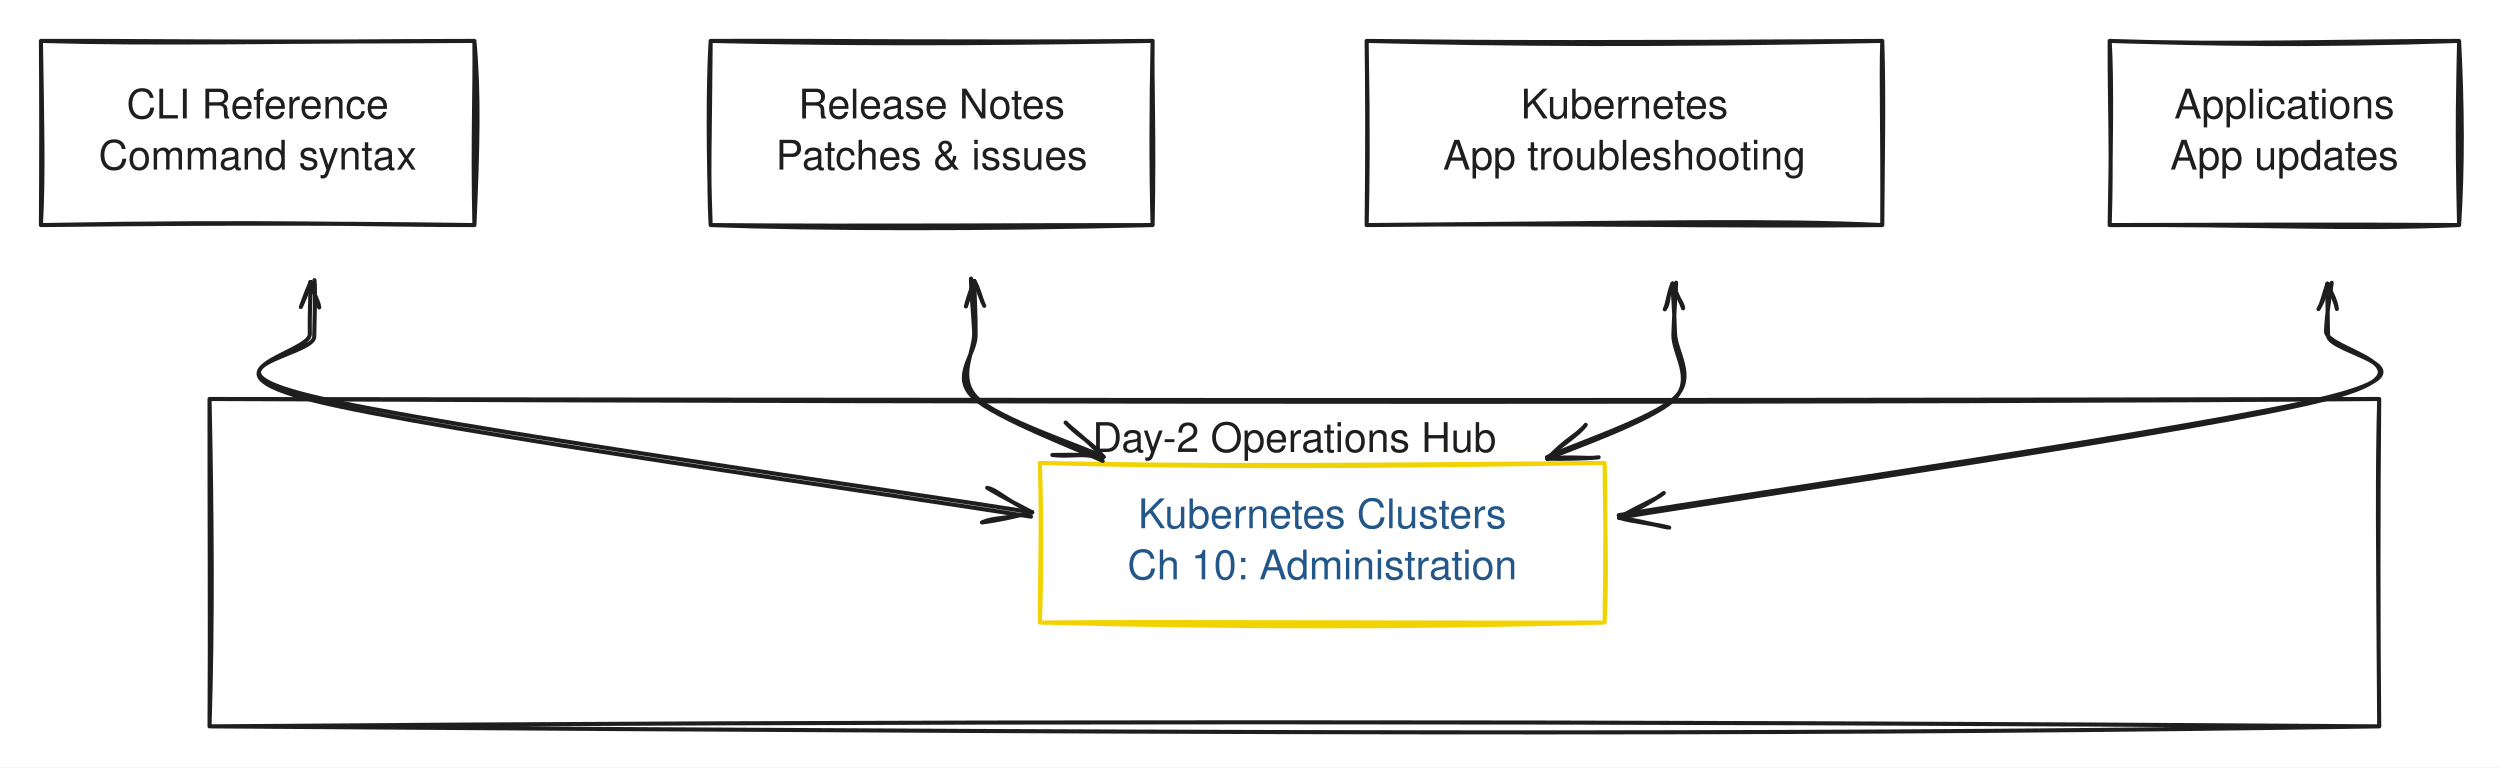
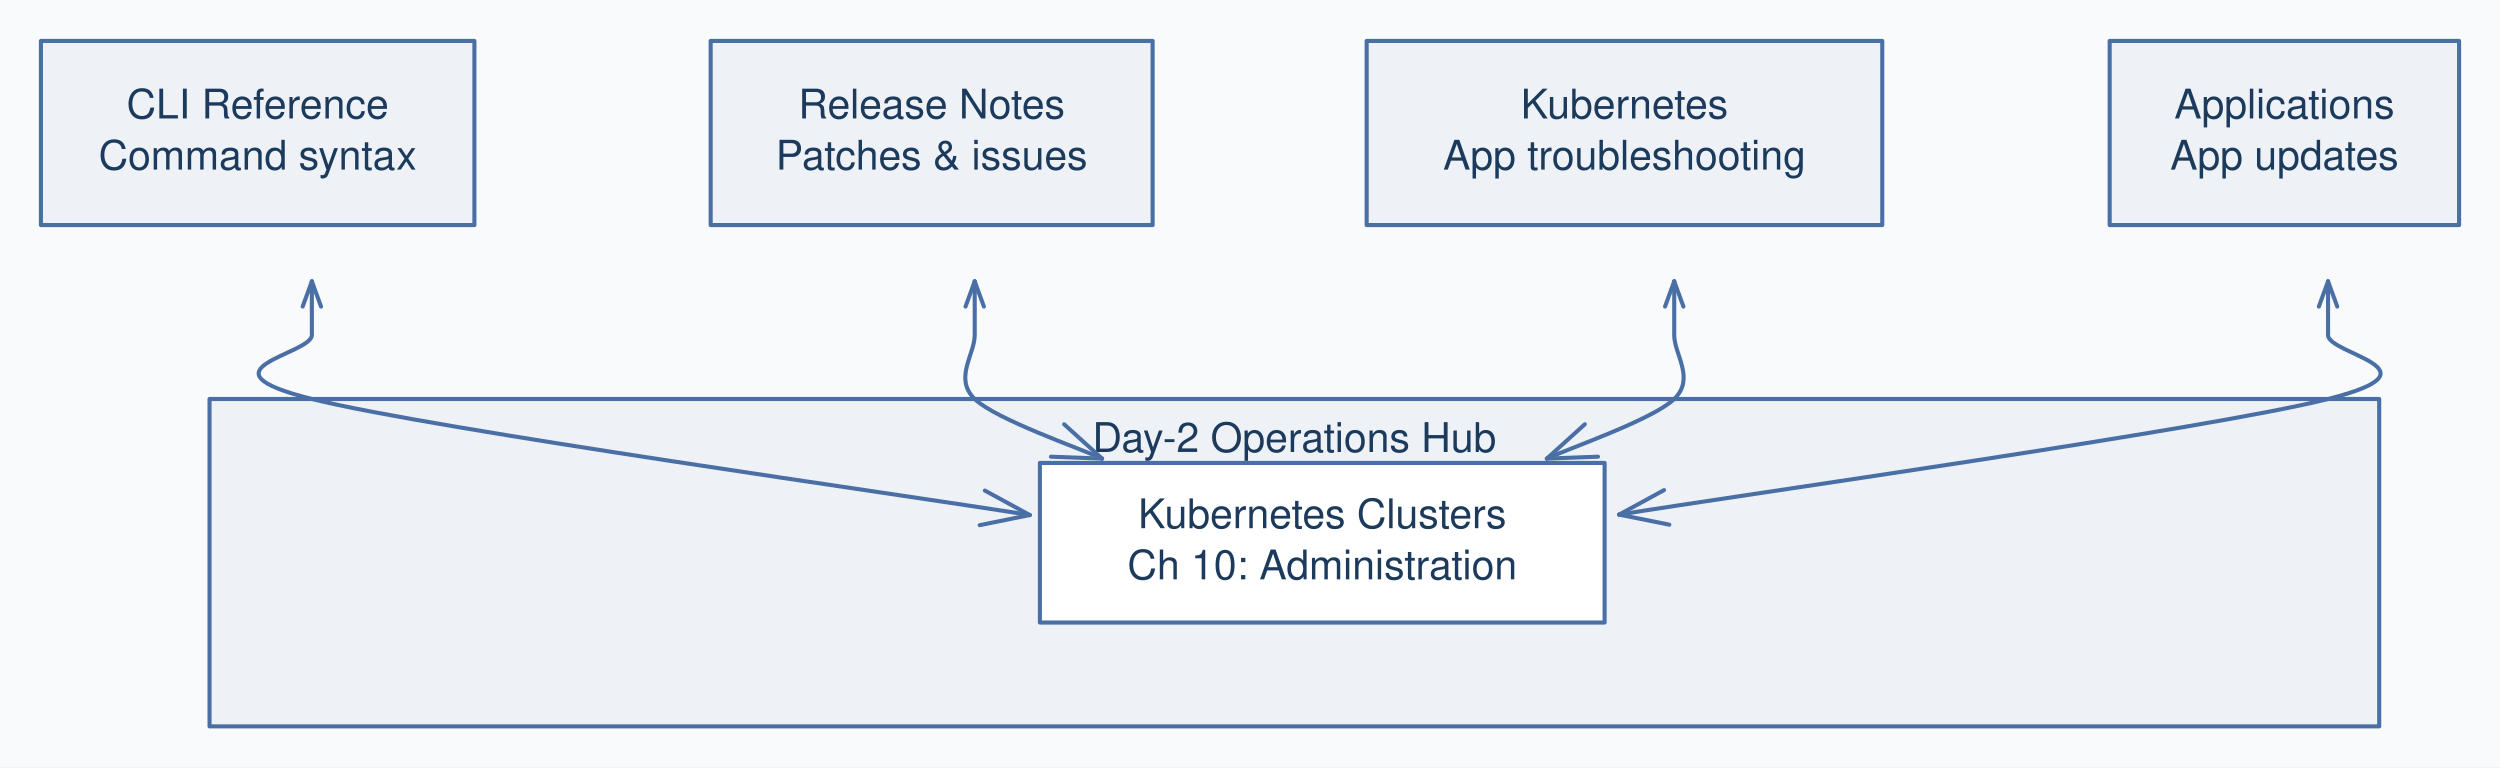
<svg xmlns="http://www.w3.org/2000/svg" version="1.1" viewBox="0 0 1221.84 375" width="1221.84" height="375">
  <defs>
    <style class="style-fonts">
      </style>
  </defs>
-   <rect x="0" y="0" width="1221.84" height="375" fill="#ffffff" />
+   <rect x="0" y="0" width="1221.84" height="375" fill="#F8FAFC" />
  <g stroke-linecap="round" transform="translate(102.4121 195) rotate(0 530.1953 80)">
-     <path d="M0 0 C339.93 0.52, 681.07 0.87, 1060.39 0 M0 0 C421.37 1.85, 842.99 1.85, 1060.39 0 M1060.39 0 C1059.44 33.79, 1059.74 69.55, 1060.39 160 M1060.39 0 C1059.87 55.07, 1059.93 109.29, 1060.39 160 M1060.39 160 C690.98 157.29, 321.31 157.4, 0 160 M1060.39 160 C814.68 163.84, 568.96 164.03, 0 160 M0 160 C0.35 110.12, -0.06 56.97, 0 0 M0 160 C1.62 108.62, 1.21 58.47, 0 0" stroke="#1e1e1e" stroke-width="2" fill="none" />
+     <path d="M0 0 L1060.39 0 L1060.39 160 L0 160" stroke="none" stroke-width="0" fill="#EEF2F7" />
+     <path d="M0 0 C340.14 0, 680.28 0, 1060.39 0 M0 0 C421.61 0, 843.21 0, 1060.39 0 M1060.39 0 C1060.39 33.8, 1060.39 67.61, 1060.39 160 M1060.39 0 C1060.39 54.99, 1060.39 109.97, 1060.39 160 M1060.39 160 C690.89 160, 321.38 160, 0 160 M1060.39 160 C814.77 160, 569.15 160, 0 160 M0 160 C0 108.46, 0 56.92, 0 0 M0 160 C0 109.47, 0 58.93, 0 0" stroke="#4A6FA5" stroke-width="2" fill="none" />
  </g>
  <g transform="translate(512.6074 203) rotate(0 120 12.5)">
-     <text x="120" y="17.9" font-family="Helvetica, Segoe UI Emoji" font-size="20px" fill="#1e1e1e" text-anchor="middle" style="white-space: pre;" direction="ltr" dominant-baseline="alphabetic">Day-2 Operations Hub</text>
+     <text x="120" y="17.9" font-family="Helvetica, Segoe UI Emoji" font-size="20px" fill="#1B3A5C" text-anchor="middle" style="white-space: pre;" direction="ltr" dominant-baseline="alphabetic">Day-2 Operations Hub</text>
  </g>
  <g stroke-linecap="round" transform="translate(508.2324 226.25) rotate(0 138 39)">
-     <path d="M1.42 0.22 L277.91 0.49 L277.01 77.92 L1.68 78.19" stroke="none" stroke-width="0" fill="#fff" />
-     <path d="M0 0 C74.61 1.52, 148.85 1.1, 276 0 M0 0 C78.78 2.25, 158.82 1.92, 276 0 M276 0 C276.67 18.07, 276.42 32.42, 276 78 M276 0 C276.05 28.35, 277.34 54.9, 276 78 M276 78 C182.87 80.52, 89.57 80.41, 0 78 M276 78 C167.1 78.22, 57.73 77.35, 0 78 M0 78 C-0.15 54.99, 0.93 36.44, 0 0 M0 78 C0.93 52.46, 0.92 27, 0 0" stroke="#F1D302" stroke-width="2" fill="none" />
+     <path d="M0 0 L276 0 L276 78 L0 78" stroke="none" stroke-width="0" fill="#FFFFFF" />
+     <path d="M0 0 C74.48 0, 148.96 0, 276 0 M0 0 C79.22 0, 158.44 0, 276 0 M276 0 C276 16.8, 276 33.6, 276 78 M276 0 C276 27.58, 276 55.17, 276 78 M276 78 C183.29 78, 90.58 78, 0 78 M276 78 C167 78, 58.01 78, 0 78 M0 78 C0 56.38, 0 34.76, 0 0 M0 78 C0 52.28, 0 26.56, 0 0" stroke="#4A6FA5" stroke-width="2" fill="none" />
  </g>
  <g transform="translate(520.2324 240.25) rotate(0 126 25)">
-     <text x="126" y="17.9" font-family="Helvetica, Segoe UI Emoji" font-size="20px" fill="#235789" text-anchor="middle" style="white-space: pre;" direction="ltr" dominant-baseline="alphabetic">Kubernetes Clusters</text>
-     <text x="126" y="42.9" font-family="Helvetica, Segoe UI Emoji" font-size="20px" fill="#235789" text-anchor="middle" style="white-space: pre;" direction="ltr" dominant-baseline="alphabetic">Ch 10: Administration</text>
+     <text x="126" y="17.9" font-family="Helvetica, Segoe UI Emoji" font-size="20px" fill="#1B3A5C" text-anchor="middle" style="white-space: pre;" direction="ltr" dominant-baseline="alphabetic">Kubernetes Clusters</text>
+     <text x="126" y="42.9" font-family="Helvetica, Segoe UI Emoji" font-size="20px" fill="#1B3A5C" text-anchor="middle" style="white-space: pre;" direction="ltr" dominant-baseline="alphabetic">Ch 10: Administration</text>
  </g>
  <g stroke-linecap="round" transform="translate(20 20) rotate(0 105.9297 45)">
-     <path d="M0 0 C58.18 1.68, 114.4 0.14, 211.86 0 M0 0 C47.94 -0.16, 95.88 0.78, 211.86 0 M211.86 0 C214.23 25.84, 213.5 52.96, 211.86 90 M211.86 0 C212.17 24.67, 210.94 48.43, 211.86 90 M211.86 90 C163.85 90.06, 113.12 87.88, 0 90 M211.86 90 C130.66 88.78, 50.07 89.43, 0 90 M0 90 C1.35 65.39, 0.61 40.07, 0 0 M0 90 C0.22 58.19, 0.19 27.17, 0 0" stroke="#1e1e1e" stroke-width="2" fill="none" />
+     <path d="M0 0 L211.86 0 L211.86 90 L0 90" stroke="none" stroke-width="0" fill="#EEF2F7" />
+     <path d="M0 0 C57.02 0, 114.03 0, 211.86 0 M0 0 C47.93 0, 95.86 0, 211.86 0 M211.86 0 C211.86 25.54, 211.86 51.07, 211.86 90 M211.86 0 C211.86 24.52, 211.86 49.04, 211.86 90 M211.86 90 C162.55 90, 113.25 90, 0 90 M211.86 90 C130.77 90, 49.68 90, 0 90 M0 90 C0 65.69, 0 41.38, 0 0 M0 90 C0 58.15, 0 26.3, 0 0" stroke="#4A6FA5" stroke-width="2" fill="none" />
  </g>
  <g transform="translate(41.92969 40) rotate(0 84 25)">
-     <text x="84" y="17.9" font-family="Helvetica, Segoe UI Emoji" font-size="20px" fill="#1e1e1e" text-anchor="middle" style="white-space: pre;" direction="ltr" dominant-baseline="alphabetic">CLI Reference</text>
-     <text x="84" y="42.9" font-family="Helvetica, Segoe UI Emoji" font-size="20px" fill="#1e1e1e" text-anchor="middle" style="white-space: pre;" direction="ltr" dominant-baseline="alphabetic">Command syntax</text>
+     <text x="84" y="17.9" font-family="Helvetica, Segoe UI Emoji" font-size="20px" fill="#1B3A5C" text-anchor="middle" style="white-space: pre;" direction="ltr" dominant-baseline="alphabetic">CLI Reference</text>
+     <text x="84" y="42.9" font-family="Helvetica, Segoe UI Emoji" font-size="20px" fill="#1B3A5C" text-anchor="middle" style="white-space: pre;" direction="ltr" dominant-baseline="alphabetic">Command syntax</text>
  </g>
  <g stroke-linecap="round" transform="translate(347.3242 20) rotate(0 108 45)">
-     <path d="M0 0 C64.36 1.47, 124.51 1.57, 216 0 M0 0 C60.3 -0.24, 120.89 0.71, 216 0 M216 0 C215.31 32.29, 215.23 63.55, 216 90 M216 0 C215.64 21.99, 216.9 44.62, 216 90 M216 90 C149.93 89.92, 82.64 90.68, 0 90 M216 90 C133.29 92.17, 50.53 91.88, 0 90 M0 90 C-1.19 56.76, -1.32 21.07, 0 0 M0 90 C-1.22 67.8, -0.29 45.73, 0 0" stroke="#1e1e1e" stroke-width="2" fill="none" />
+     <path d="M0 0 L216 0 L216 90 L0 90" stroke="none" stroke-width="0" fill="#EEF2F7" />
+     <path d="M0 0 C63.05 0, 126.11 0, 216 0 M0 0 C60.27 0, 120.53 0, 216 0 M216 0 C216 32.19, 216 64.39, 216 90 M216 0 C216 22.05, 216 44.1, 216 90 M216 90 C148.7 90, 81.4 90, 0 90 M216 90 C133.28 90, 50.57 90, 0 90 M0 90 C0 56.16, 0 22.32, 0 0 M0 90 C0 68.34, 0 46.68, 0 0" stroke="#4A6FA5" stroke-width="2" fill="none" />
  </g>
  <g transform="translate(359.3242 40) rotate(0 96 25)">
-     <text x="96" y="17.9" font-family="Helvetica, Segoe UI Emoji" font-size="20px" fill="#1e1e1e" text-anchor="middle" style="white-space: pre;" direction="ltr" dominant-baseline="alphabetic">Release Notes</text>
-     <text x="96" y="42.9" font-family="Helvetica, Segoe UI Emoji" font-size="20px" fill="#1e1e1e" text-anchor="middle" style="white-space: pre;" direction="ltr" dominant-baseline="alphabetic">Patches &amp; issues</text>
+     <text x="96" y="17.9" font-family="Helvetica, Segoe UI Emoji" font-size="20px" fill="#1B3A5C" text-anchor="middle" style="white-space: pre;" direction="ltr" dominant-baseline="alphabetic">Release Notes</text>
+     <text x="96" y="42.9" font-family="Helvetica, Segoe UI Emoji" font-size="20px" fill="#1B3A5C" text-anchor="middle" style="white-space: pre;" direction="ltr" dominant-baseline="alphabetic">Patches &amp; issues</text>
  </g>
  <g stroke-linecap="round" transform="translate(667.9297 20) rotate(0 126 45)">
-     <path d="M0 0 C61.69 0.71, 122.02 0.81, 252 0 M0 0 C70.63 1.72, 140.2 2.3, 252 0 M252 0 C252.95 29.05, 252.14 61.76, 252 90 M252 0 C251.35 19.89, 252.25 41.68, 252 90 M252 90 C174.51 90.85, 100.05 88.88, 0 90 M252 90 C197.03 87.4, 141.82 88.92, 0 90 M0 90 C0.48 69.73, 0.82 47.13, 0 0 M0 90 C0.44 54.51, 0.28 19.3, 0 0" stroke="#1e1e1e" stroke-width="2" fill="none" />
+     <path d="M0 0 L252 0 L252 90 L0 90" stroke="none" stroke-width="0" fill="#EEF2F7" />
+     <path d="M0 0 C61.31 0, 122.63 0, 252 0 M0 0 C70.34 0, 140.68 0, 252 0 M252 0 C252 30.52, 252 61.04, 252 90 M252 0 C252 20.6, 252 41.2, 252 90 M252 90 C175.86 90, 99.72 90, 0 90 M252 90 C196.82 90, 141.64 90, 0 90 M0 90 C0 68.72, 0 47.44, 0 0 M0 90 C0 54.83, 0 19.66, 0 0" stroke="#4A6FA5" stroke-width="2" fill="none" />
  </g>
  <g transform="translate(679.9297 40) rotate(0 114 25)">
-     <text x="114" y="17.9" font-family="Helvetica, Segoe UI Emoji" font-size="20px" fill="#1e1e1e" text-anchor="middle" style="white-space: pre;" direction="ltr" dominant-baseline="alphabetic">Kubernetes</text>
-     <text x="114" y="42.9" font-family="Helvetica, Segoe UI Emoji" font-size="20px" fill="#1e1e1e" text-anchor="middle" style="white-space: pre;" direction="ltr" dominant-baseline="alphabetic">App troubleshooting</text>
+     <text x="114" y="17.9" font-family="Helvetica, Segoe UI Emoji" font-size="20px" fill="#1B3A5C" text-anchor="middle" style="white-space: pre;" direction="ltr" dominant-baseline="alphabetic">Kubernetes</text>
+     <text x="114" y="42.9" font-family="Helvetica, Segoe UI Emoji" font-size="20px" fill="#1B3A5C" text-anchor="middle" style="white-space: pre;" direction="ltr" dominant-baseline="alphabetic">App troubleshooting</text>
  </g>
  <g stroke-linecap="round" transform="translate(1031.074 20) rotate(0 85.38281 45)">
-     <path d="M0 0 C57.78 2.06, 116.88 -0.05, 170.77 0 M0 0 C48.77 1.45, 97.12 2.56, 170.77 0 M170.77 0 C172.45 32.55, 172.6 61.79, 170.77 90 M170.77 0 C170.43 20.08, 169.55 39.86, 170.77 90 M170.77 90 C119.44 92.39, 67.53 89.54, 0 90 M170.77 90 C116.32 89.6, 60.66 89.81, 0 90 M0 90 C1.14 56.36, -0.14 28.3, 0 0 M0 90 C0.57 54.98, 1.22 19.57, 0 0" stroke="#1e1e1e" stroke-width="2" fill="none" />
+     <path d="M0 0 L170.77 0 L170.77 90 L0 90" stroke="none" stroke-width="0" fill="#EEF2F7" />
+     <path d="M0 0 C58 0, 116.01 0, 170.77 0 M0 0 C48.84 0, 97.68 0, 170.77 0 M170.77 0 C170.77 31.8, 170.77 63.61, 170.77 90 M170.77 0 C170.77 20.26, 170.77 40.52, 170.77 90 M170.77 90 C119.12 90, 67.48 90, 0 90 M170.77 90 C115.93 90, 61.09 90, 0 90 M0 90 C0 58.3, 0 26.6, 0 0 M0 90 C0 54.87, 0 19.73, 0 0" stroke="#4A6FA5" stroke-width="2" fill="none" />
  </g>
  <g transform="translate(1044.457 40) rotate(0 72 25)">
-     <text x="72" y="17.9" font-family="Helvetica, Segoe UI Emoji" font-size="20px" fill="#1e1e1e" text-anchor="middle" style="white-space: pre;" direction="ltr" dominant-baseline="alphabetic">Applications</text>
-     <text x="72" y="42.9" font-family="Helvetica, Segoe UI Emoji" font-size="20px" fill="#1e1e1e" text-anchor="middle" style="white-space: pre;" direction="ltr" dominant-baseline="alphabetic">App updates</text>
+     <text x="72" y="17.9" font-family="Helvetica, Segoe UI Emoji" font-size="20px" fill="#1B3A5C" text-anchor="middle" style="white-space: pre;" direction="ltr" dominant-baseline="alphabetic">Applications</text>
+     <text x="72" y="42.9" font-family="Helvetica, Segoe UI Emoji" font-size="20px" fill="#1B3A5C" text-anchor="middle" style="white-space: pre;" direction="ltr" dominant-baseline="alphabetic">App updates</text>
  </g>
  <g stroke-linecap="round">
    <g transform="translate(152.4125 137.5) rotate(0 175.4419 57.11)">
-       <path d="M-0.6 0.31 C-0.59 4.72, -1.18 16.16, -1.01 25.79 C-0.84 35.43, -58.33 43.27, 0.42 58.14 C59.16 73.01, 293.01 105.51, 351.47 115.02 M1.29 -0.57 C1.75 4.06, 1.41 17.64, 1.17 27.09 C0.94 36.54, -58.61 41.83, -0.13 56.13 C58.34 70.43, 293.7 103.5, 352.02 112.88" stroke="#1e1e1e" stroke-width="2" fill="none" />
+       <path d="M0 0 C0 4.38, 0 16.67, 0 26.25 C0 35.83, -58.48 42.84, 0 57.5 C58.48 72.16, 292.4 104.77, 350.88 114.22 M0 0 C0 4.38, 0 16.67, 0 26.25 C0 35.83, -58.48 42.84, 0 57.5 C58.48 72.16, 292.4 104.77, 350.88 114.22" stroke="#4A6FA5" stroke-width="2" fill="none" />
    </g>
    <g transform="translate(152.4125 137.5) rotate(0 175.4419 57.11)">
-       <path d="M3.6 12.75 C3.11 8.96, 1.36 7.85, -0.6 0.31 M3.6 12.75 C2.2 8.92, 0.85 4.26, -0.6 0.31" stroke="#1e1e1e" stroke-width="2" fill="none" />
+       <path d="M4.49 12.33 C3.53 9.69, 2.56 7.04, 0 0 M4.49 12.33 C2.9 7.98, 1.32 3.62, 0 0" stroke="#4A6FA5" stroke-width="2" fill="none" />
    </g>
    <g transform="translate(152.4125 137.5) rotate(0 175.4419 57.11)">
-       <path d="M-5.38 12.54 C-3.95 8.84, -3.76 7.77, -0.6 0.31 M-5.38 12.54 C-3.61 8.73, -1.78 4.14, -0.6 0.31" stroke="#1e1e1e" stroke-width="2" fill="none" />
+       <path d="M-4.49 12.33 C-3.53 9.69, -2.56 7.04, 0 0 M-4.49 12.33 C-2.9 7.98, -1.32 3.62, 0 0" stroke="#4A6FA5" stroke-width="2" fill="none" />
    </g>
    <g transform="translate(152.4125 137.5) rotate(0 175.4419 57.11)">
-       <path d="M327.51 117.83 C333.32 115.21, 337.29 116.52, 352.02 112.88 M327.51 117.83 C336.36 116.74, 345.23 114.58, 352.02 112.88" stroke="#1e1e1e" stroke-width="2" fill="none" />
+       <path d="M326.38 119.17 C331.63 118.11, 336.89 117.05, 350.88 114.22 M326.38 119.17 C335.04 117.42, 343.7 115.67, 350.88 114.22" stroke="#4A6FA5" stroke-width="2" fill="none" />
    </g>
    <g transform="translate(152.4125 137.5) rotate(0 175.4419 57.11)">
-       <path d="M330.07 100.92 C335.23 101.91, 338.66 106.85, 352.02 112.88 M330.07 100.92 C338.1 105.82, 346.06 109.64, 352.02 112.88" stroke="#1e1e1e" stroke-width="2" fill="none" />
+       <path d="M328.93 102.26 C333.64 104.83, 338.34 107.39, 350.88 114.22 M328.93 102.26 C336.69 106.49, 344.44 110.71, 350.88 114.22" stroke="#4A6FA5" stroke-width="2" fill="none" />
    </g>
  </g>
  <mask />
  <g stroke-linecap="round">
    <g transform="translate(476.3775 137.5) rotate(0 31.12187 43.315)">
-       <path d="M-0.22 -0.2 C-0.21 4.36, 0.57 17.09, 0.44 26.52 C0.31 35.96, -11.37 46.22, -1.02 56.42 C9.33 66.63, 52.08 82.69, 62.54 87.76 M-1.8 -1.35 C-1.94 2.9, -0.8 14.79, -0.27 24.54 C0.25 34.3, -9.19 46.97, 1.34 57.18 C11.88 67.38, 52.55 80.77, 62.95 85.79" stroke="#1e1e1e" stroke-width="2" fill="none" />
+       <path d="M0 0 C0 4.38, 0 16.67, 0 26.25 C0 35.83, -10.37 47.44, 0 57.5 C10.37 67.56, 51.87 81.77, 62.24 86.63 M0 0 C0 4.38, 0 16.67, 0 26.25 C0 35.83, -10.37 47.44, 0 57.5 C10.37 67.56, 51.87 81.77, 62.24 86.63" stroke="#4A6FA5" stroke-width="2" fill="none" />
    </g>
    <g transform="translate(476.3775 137.5) rotate(0 31.12187 43.315)">
-       <path d="M4.67 11.98 C2.92 8.43, 1.82 2.8, -0.22 -0.2 M4.67 11.98 C3.34 9.57, 2.51 6.36, -0.22 -0.2" stroke="#1e1e1e" stroke-width="2" fill="none" />
+       <path d="M4.49 12.33 C3.01 8.26, 1.52 4.18, 0 0 M4.49 12.33 C3.55 9.74, 2.6 7.15, 0 0" stroke="#4A6FA5" stroke-width="2" fill="none" />
    </g>
    <g transform="translate(476.3775 137.5) rotate(0 31.12187 43.315)">
-       <path d="M-4.3 12.27 C-3.09 8.64, -1.22 2.92, -0.22 -0.2 M-4.3 12.27 C-3.74 9.72, -2.69 6.44, -0.22 -0.2" stroke="#1e1e1e" stroke-width="2" fill="none" />
+       <path d="M-4.49 12.33 C-3.01 8.26, -1.52 4.18, 0 0 M-4.49 12.33 C-3.55 9.74, -2.6 7.15, 0 0" stroke="#4A6FA5" stroke-width="2" fill="none" />
    </g>
    <g transform="translate(476.3775 137.5) rotate(0 31.12187 43.315)">
-       <path d="M37.96 84.86 C45.88 85.95, 54.93 83.83, 62.95 85.79 M37.96 84.86 C42.81 84.98, 48.37 84.19, 62.95 85.79" stroke="#1e1e1e" stroke-width="2" fill="none" />
+       <path d="M37.26 85.7 C45.52 86.01, 53.78 86.31, 62.24 86.63 M37.26 85.7 C42.51 85.9, 47.77 86.09, 62.24 86.63" stroke="#4A6FA5" stroke-width="2" fill="none" />
    </g>
    <g transform="translate(476.3775 137.5) rotate(0 31.12187 43.315)">
-       <path d="M44.41 69.02 C50.08 75.34, 57 78.45, 62.95 85.79 M44.41 69.02 C47.94 72.53, 52.14 75.07, 62.95 85.79" stroke="#1e1e1e" stroke-width="2" fill="none" />
+       <path d="M43.7 69.86 C49.83 75.4, 55.96 80.95, 62.24 86.63 M43.7 69.86 C47.6 73.39, 51.5 76.91, 62.24 86.63" stroke="#4A6FA5" stroke-width="2" fill="none" />
    </g>
  </g>
  <mask />
  <g stroke-linecap="round">
    <g transform="translate(818.2525 137.5) rotate(0 -31.1225 43.315)">
-       <path d="M-0.82 1.11 C-0.74 5.47, 0.17 15.87, 0.36 25.16 C0.56 34.46, 10.77 46.73, 0.35 56.86 C-10.08 66.99, -51.93 80.82, -62.2 85.96 M0.94 0.65 C0.91 5.21, -0.2 16.6, -0.4 26.13 C-0.59 35.66, 10.02 47.74, -0.24 57.84 C-10.49 67.94, -51.59 82.19, -61.94 86.71" stroke="#1e1e1e" stroke-width="2" fill="none" />
+       <path d="M0 0 C0 4.38, 0 16.67, 0 26.25 C0 35.83, 10.37 47.44, 0 57.5 C-10.37 67.56, -51.87 81.77, -62.24 86.63 M0 0 C0 4.38, 0 16.67, 0 26.25 C0 35.83, 10.37 47.44, 0 57.5 C-10.37 67.56, -51.87 81.77, -62.24 86.63" stroke="#4A6FA5" stroke-width="2" fill="none" />
    </g>
    <g transform="translate(818.2525 137.5) rotate(0 -31.1225 43.315)">
-       <path d="M4.34 13.18 C4.15 10.03, 0.25 6.51, -0.82 1.11 M4.34 13.18 C3.56 10.76, 1.32 6.56, -0.82 1.11" stroke="#1e1e1e" stroke-width="2" fill="none" />
+       <path d="M4.49 12.33 C3.18 8.75, 1.88 5.17, 0 0 M4.49 12.33 C3.38 9.29, 2.27 6.25, 0 0" stroke="#4A6FA5" stroke-width="2" fill="none" />
    </g>
    <g transform="translate(818.2525 137.5) rotate(0 -31.1225 43.315)">
-       <path d="M-4.63 13.67 C-2.2 10.44, -3.5 6.78, -0.82 1.11 M-4.63 13.67 C-3.2 11.18, -3.23 6.86, -0.82 1.11" stroke="#1e1e1e" stroke-width="2" fill="none" />
+       <path d="M-4.49 12.33 C-3.18 8.75, -1.88 5.17, 0 0 M-4.49 12.33 C-3.38 9.29, -2.27 6.25, 0 0" stroke="#4A6FA5" stroke-width="2" fill="none" />
    </g>
    <g transform="translate(818.2525 137.5) rotate(0 -31.1225 43.315)">
-       <path d="M-43.25 70.11 C-46.97 75.4, -56.06 80.2, -61.94 86.71 M-43.25 70.11 C-47.09 74.99, -53.18 77.23, -61.94 86.71" stroke="#1e1e1e" stroke-width="2" fill="none" />
+       <path d="M-43.7 69.86 C-49.09 74.73, -54.48 79.6, -62.24 86.63 M-43.7 69.86 C-48.28 74, -52.85 78.13, -62.24 86.63" stroke="#4A6FA5" stroke-width="2" fill="none" />
    </g>
    <g transform="translate(818.2525 137.5) rotate(0 -31.1225 43.315)">
-       <path d="M-36.95 86 C-42.36 86.64, -53.28 86.82, -61.94 86.71 M-36.95 86 C-42.35 86.93, -49.99 85.25, -61.94 86.71" stroke="#1e1e1e" stroke-width="2" fill="none" />
+       <path d="M-37.26 85.7 C-44.52 85.97, -51.78 86.24, -62.24 86.63 M-37.26 85.7 C-43.42 85.93, -49.59 86.16, -62.24 86.63" stroke="#4A6FA5" stroke-width="2" fill="none" />
    </g>
  </g>
  <mask />
  <g stroke-linecap="round">
    <g transform="translate(1137.803 137.5) rotate(0 -173.2356 57.005)">
-       <path d="M-0.28 1.17 C-0.43 5.52, -0.16 17.24, -0.02 26.46 C0.11 35.69, 58.31 41.87, 0.53 56.51 C-57.24 71.15, -289.03 104.59, -346.67 114.28 M1.78 0.74 C1.39 4.67, -0.69 15.03, -0.98 24.45 C-1.27 33.88, 57.64 42.13, 0.05 57.31 C-57.55 72.49, -288.83 105.84, -346.53 115.53" stroke="#1e1e1e" stroke-width="2" fill="none" />
+       <path d="M0 0 C0 4.38, 0 16.67, 0 26.25 C0 35.83, 57.75 42.87, 0 57.5 C-57.75 72.13, -288.73 104.59, -346.47 114.01 M0 0 C0 4.38, 0 16.67, 0 26.25 C0 35.83, 57.75 42.87, 0 57.5 C-57.75 72.13, -288.73 104.59, -346.47 114.01" stroke="#4A6FA5" stroke-width="2" fill="none" />
    </g>
    <g transform="translate(1137.803 137.5) rotate(0 -173.2356 57.005)">
-       <path d="M4.3 13.48 C3.83 8.83, 1.07 4.83, -0.28 1.17 M4.3 13.48 C3.95 11.18, 2.52 7.72, -0.28 1.17" stroke="#1e1e1e" stroke-width="2" fill="none" />
+       <path d="M4.49 12.33 C2.81 7.71, 1.13 3.1, 0 0 M4.49 12.33 C3.51 9.65, 2.54 6.97, 0 0" stroke="#4A6FA5" stroke-width="2" fill="none" />
    </g>
    <g transform="translate(1137.803 137.5) rotate(0 -173.2356 57.005)">
-       <path d="M-4.68 13.54 C-1.79 8.89, -1.19 4.87, -0.28 1.17 M-4.68 13.54 C-3.08 11.21, -2.55 7.73, -0.28 1.17" stroke="#1e1e1e" stroke-width="2" fill="none" />
+       <path d="M-4.49 12.33 C-2.81 7.71, -1.13 3.1, 0 0 M-4.49 12.33 C-3.51 9.65, -2.54 6.97, 0 0" stroke="#4A6FA5" stroke-width="2" fill="none" />
    </g>
    <g transform="translate(1137.803 137.5) rotate(0 -173.2356 57.005)">
-       <path d="M-324.64 103.45 C-330.85 107.89, -340.65 113.34, -346.53 115.53 M-324.64 103.45 C-328.47 106.69, -333.89 108.11, -346.53 115.53" stroke="#1e1e1e" stroke-width="2" fill="none" />
+       <path d="M-324.53 102.02 C-332.75 106.51, -340.97 111, -346.47 114.01 M-324.53 102.02 C-329.3 104.63, -334.07 107.24, -346.47 114.01" stroke="#4A6FA5" stroke-width="2" fill="none" />
    </g>
    <g transform="translate(1137.803 137.5) rotate(0 -173.2356 57.005)">
-       <path d="M-322 120.35 C-329.25 118.45, -340.04 117.57, -346.53 115.53 M-322 120.35 C-326.38 119.92, -332.37 117.67, -346.53 115.53" stroke="#1e1e1e" stroke-width="2" fill="none" />
+       <path d="M-321.96 118.93 C-331.14 117.09, -340.32 115.24, -346.47 114.01 M-321.96 118.93 C-327.29 117.86, -332.62 116.79, -346.47 114.01" stroke="#4A6FA5" stroke-width="2" fill="none" />
    </g>
  </g>
  <mask />
</svg>
